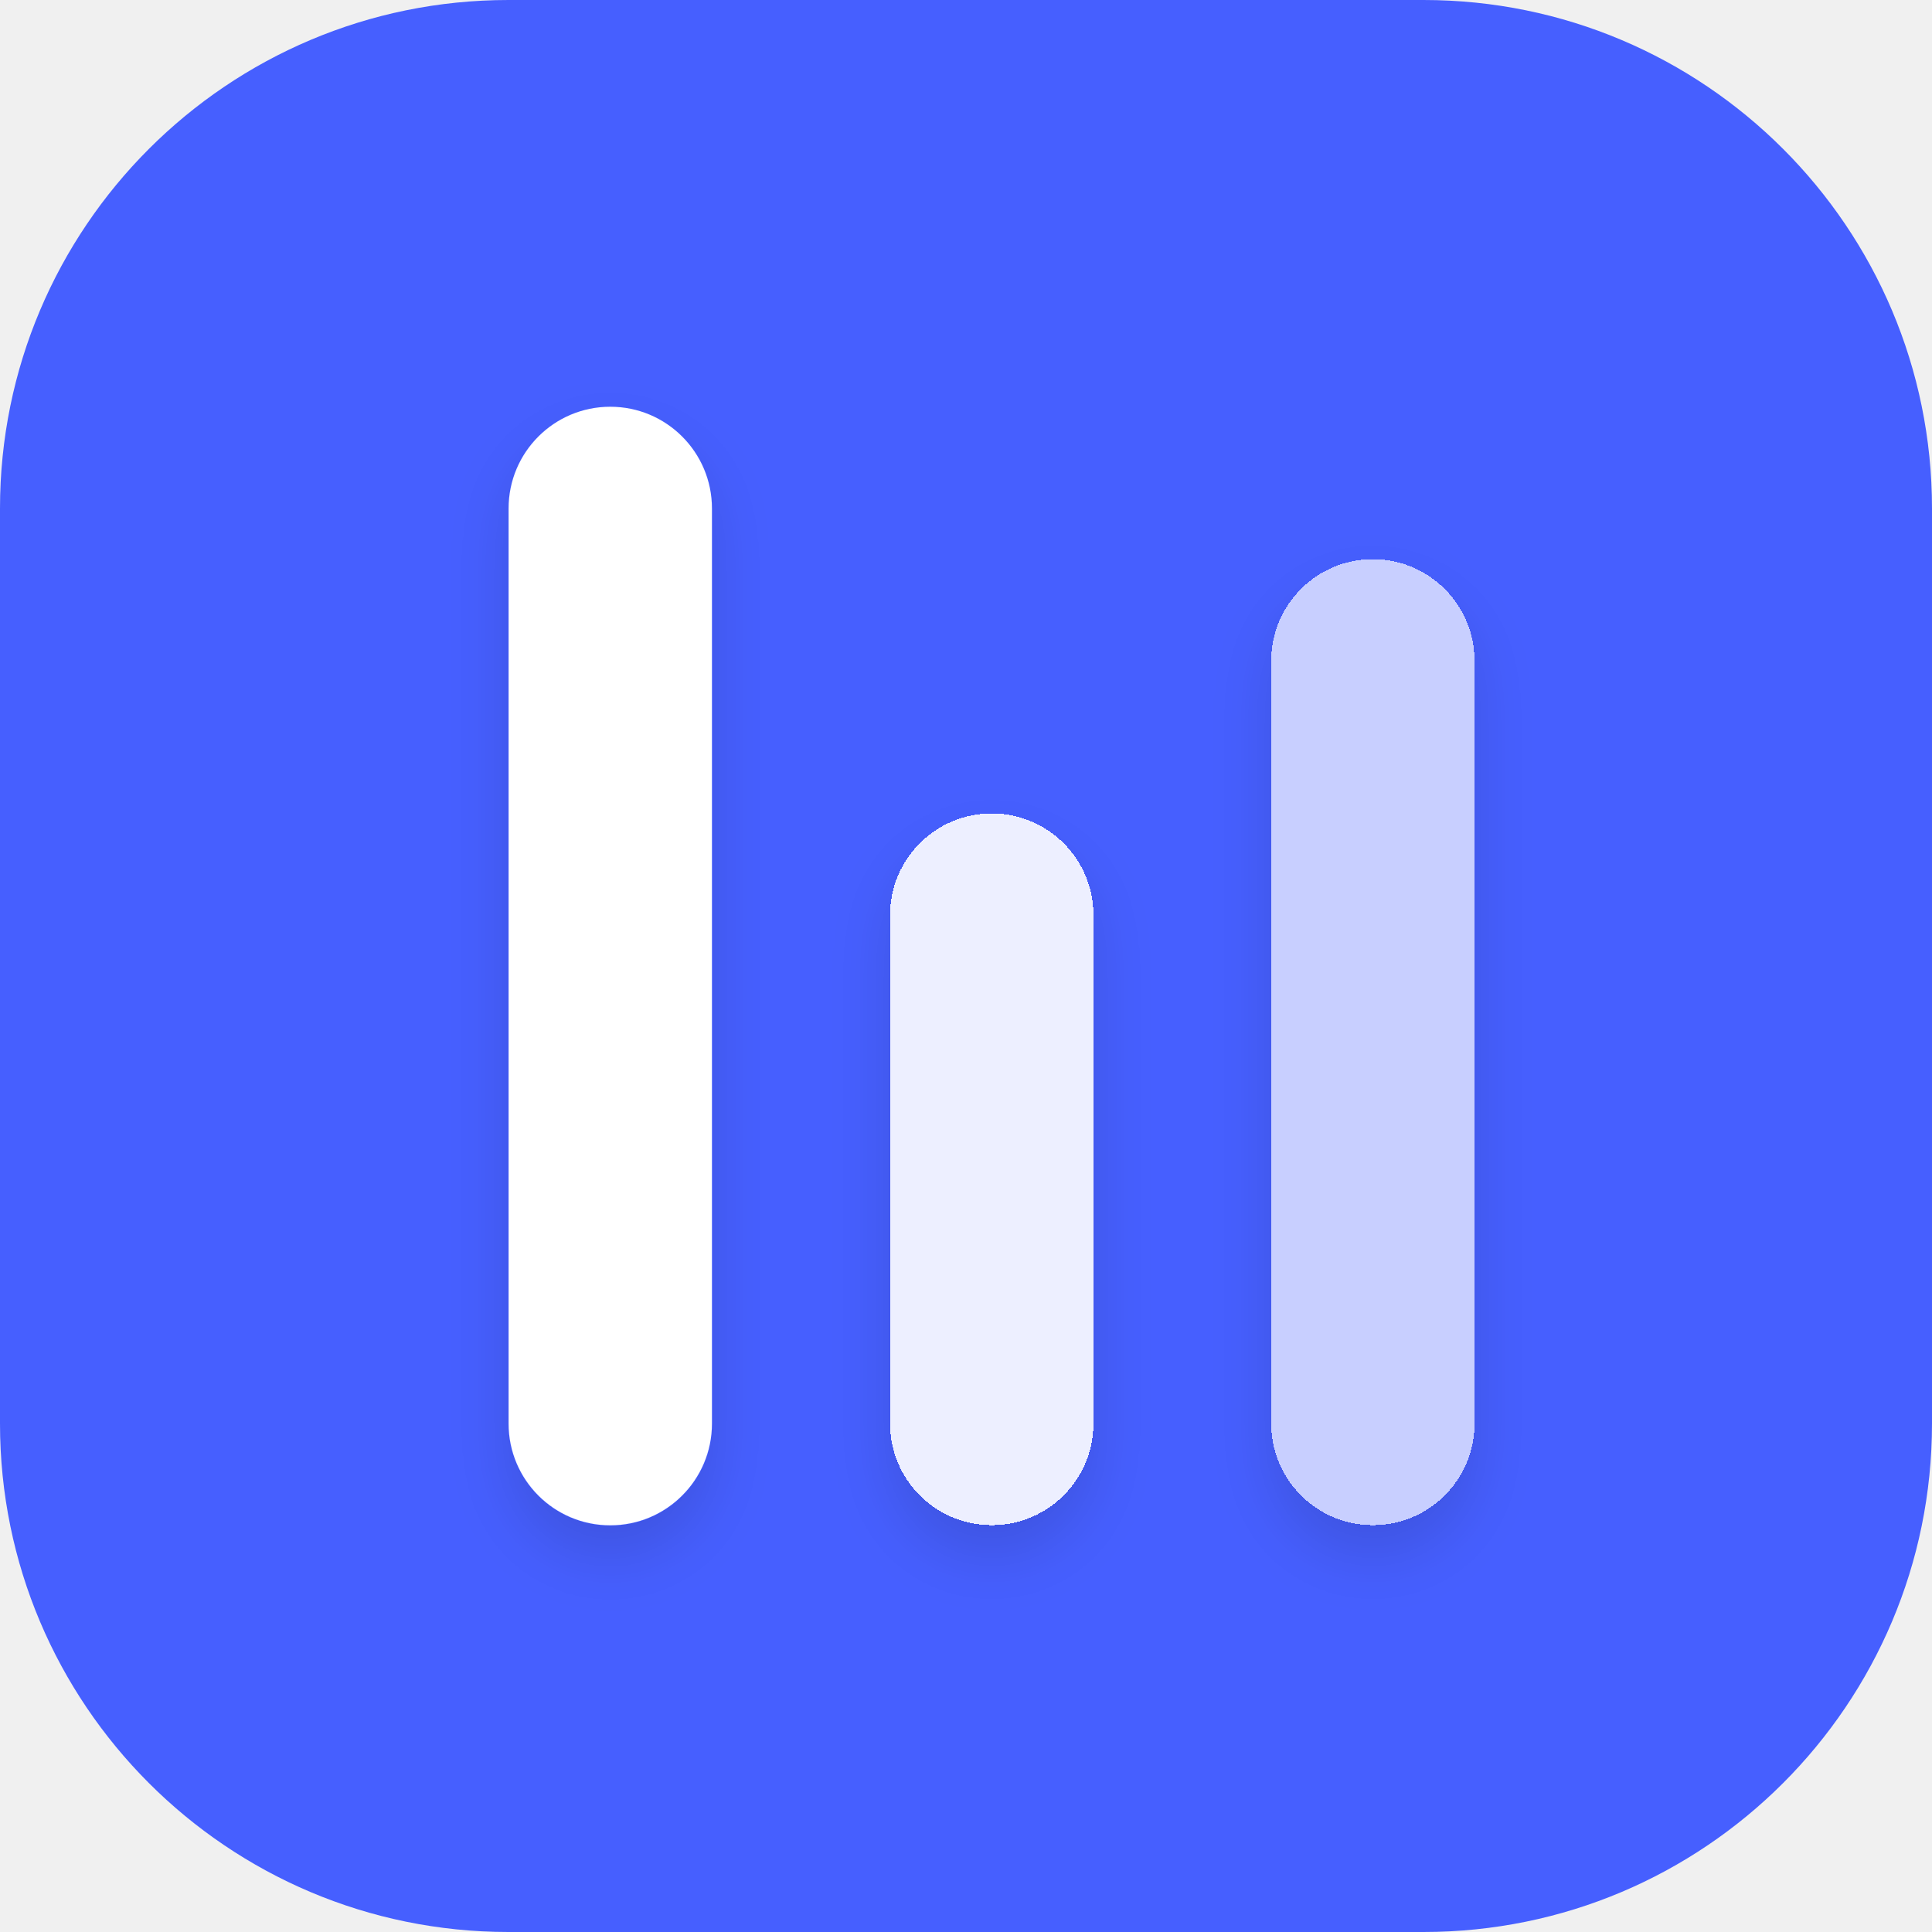
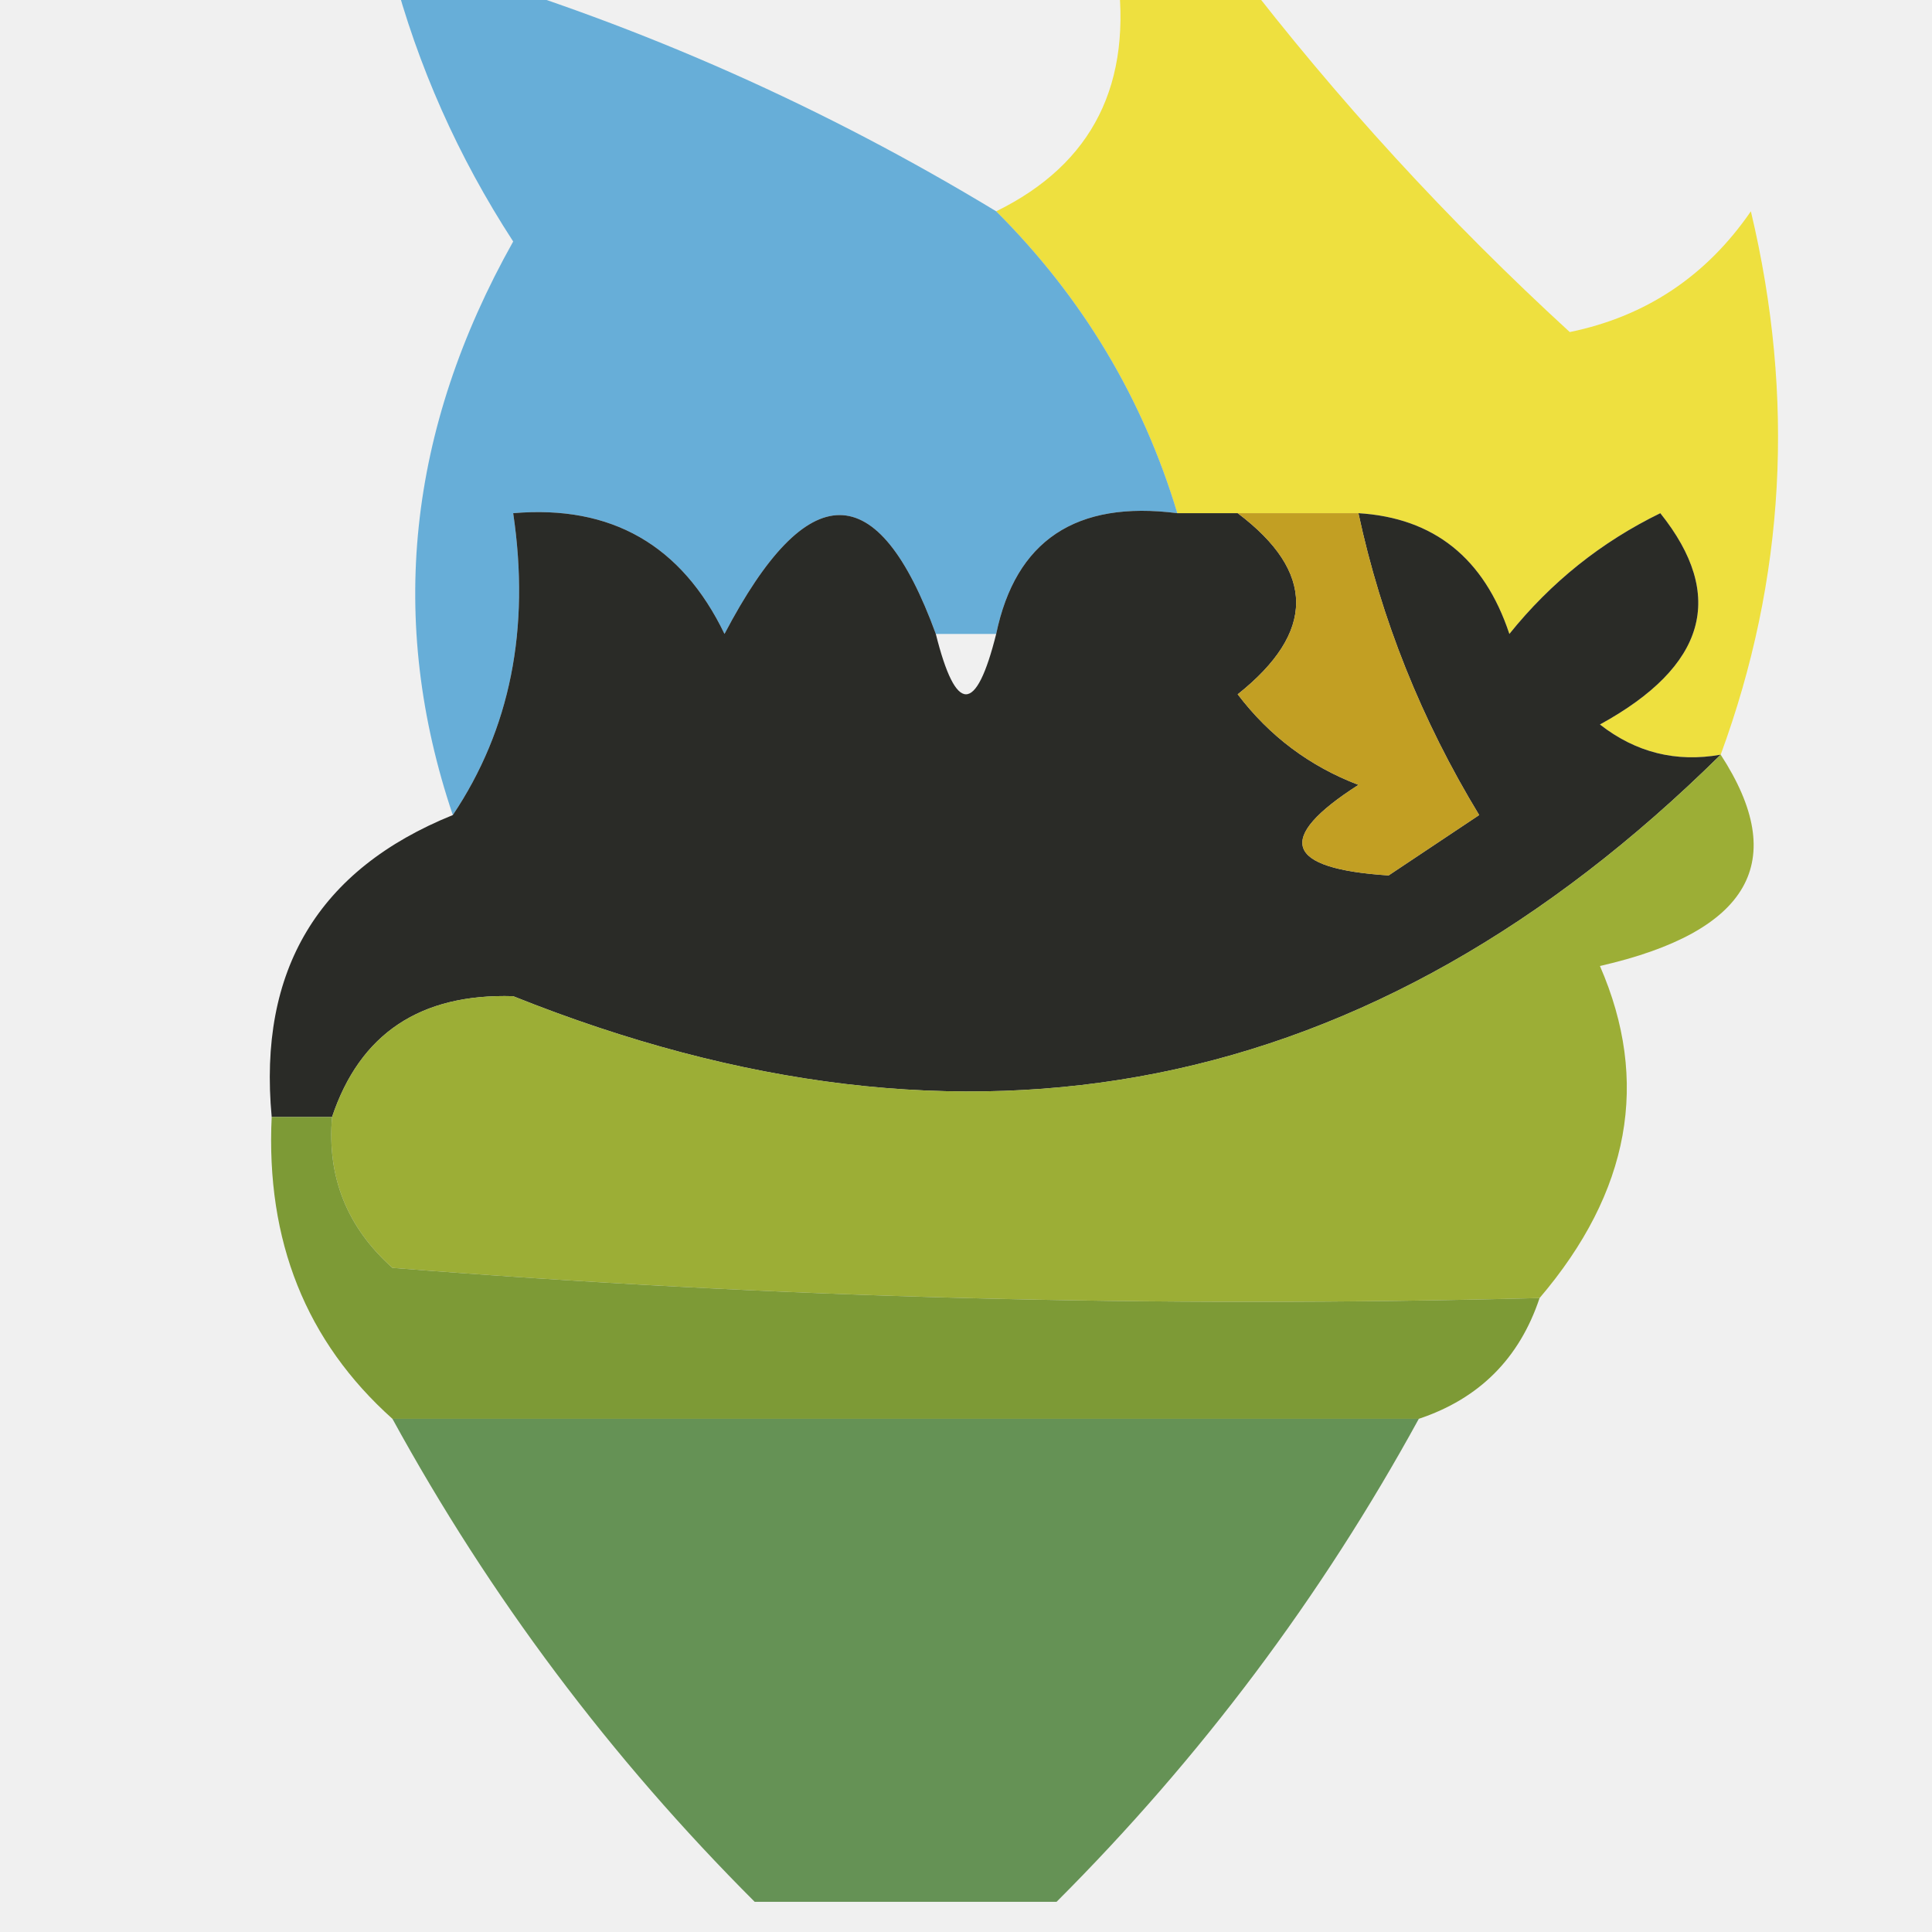
- <svg xmlns="http://www.w3.org/2000/svg" width="32" height="32" viewBox="0 0 32 32" fill="none">
-   <path d="M0 8.421C0 3.77 3.77 0 8.421 0H23.579C28.23 0 32 3.77 32 8.421V23.579C32 28.23 28.23 32 23.579 32H8.421C3.77 32 0 28.23 0 23.579V8.421Z" fill="#465FFF" />
-   <g filter="url(#filter0_d_1884_16361)">
-     <path d="M8.424 8.422C8.424 7.491 9.178 6.737 10.108 6.737C11.038 6.737 11.792 7.491 11.792 8.422V23.579C11.792 24.51 11.038 25.264 10.108 25.264C9.178 25.264 8.424 24.51 8.424 23.579V8.422Z" fill="white" />
+ <svg xmlns="http://www.w3.org/2000/svg" version="1.1" width="32px" height="32px" style="shape-rendering:geometricPrecision; text-rendering:geometricPrecision; image-rendering:optimizeQuality; fill-rule:evenodd; clip-rule:evenodd">
+   <g>
+     <path style="opacity:0.77" fill="#eddb0b" d="M 18.5,-0.5 C 19.167,-0.5 19.833,-0.5 20.5,-0.5C 22.15,1.651 23.983,3.651 26,5.5C 27.261,5.241 28.261,4.574 29,3.5C 29.736,6.592 29.569,9.592 28.5,12.5C 27.761,12.631 27.094,12.464 26.5,12C 28.26,11.035 28.594,9.868 27.5,8.5C 26.522,8.977 25.689,9.643 25,10.5C 24.583,9.244 23.75,8.577 22.5,8.5C 21.833,8.5 21.167,8.5 20.5,8.5C 20.167,8.5 19.833,8.5 19.5,8.5C 18.925,6.589 17.925,4.922 16.5,3.5C 18.104,2.713 18.771,1.38 18.5,-0.5 Z" />
  </g>
-   <g filter="url(#filter1_d_1884_16361)">
-     <path d="M14.742 15.157C14.742 14.227 15.496 13.473 16.426 13.473C17.357 13.473 18.111 14.227 18.111 15.157V23.578C18.111 24.508 17.357 25.262 16.426 25.262C15.496 25.262 14.742 24.508 14.742 23.578V15.157Z" fill="white" fill-opacity="0.9" shape-rendering="crispEdges" />
+   <g>
+     <path style="opacity:0.695" fill="#2b92ce" d="M 6.5,-0.5 C 6.833,-0.5 7.167,-0.5 7.5,-0.5C 10.655,0.442 13.655,1.776 16.5,3.5C 17.925,4.922 18.925,6.589 19.5,8.5C 17.821,8.285 16.821,8.952 16.5,10.5C 16.167,10.5 15.833,10.5 15.5,10.5C 14.542,7.875 13.376,7.875 12,10.5C 11.29,9.027 10.124,8.36 8.5,8.5C 8.784,10.415 8.451,12.081 7.5,13.5C 6.415,10.287 6.748,7.12 8.5,4C 7.586,2.594 6.92,1.094 6.5,-0.5 Z" />
  </g>
-   <g filter="url(#filter2_d_1884_16361)">
-     <path d="M21.055 10.946C21.055 10.016 21.809 9.262 22.739 9.262C23.669 9.262 24.423 10.016 24.423 10.946V23.578C24.423 24.508 23.669 25.262 22.739 25.262C21.809 25.262 21.055 24.508 21.055 23.578V10.946Z" fill="white" fill-opacity="0.7" shape-rendering="crispEdges" />
+   <g>
+     <path style="opacity:0.879" fill="#10110d" d="M 15.5,10.5 C 15.833,11.833 16.167,11.833 16.5,10.5C 16.821,8.952 17.821,8.285 19.5,8.5C 19.833,8.5 20.167,8.5 20.5,8.5C 21.791,9.473 21.791,10.473 20.5,11.5C 21.025,12.192 21.692,12.692 22.5,13C 21.112,13.889 21.279,14.389 23,14.5C 23.5,14.167 24,13.833 24.5,13.5C 23.544,11.925 22.877,10.258 22.5,8.5C 23.75,8.577 24.583,9.244 25,10.5C 25.689,9.643 26.522,8.977 27.5,8.5C 28.594,9.868 28.26,11.035 26.5,12C 27.094,12.464 27.761,12.631 28.5,12.5C 22.735,18.196 16.068,19.53 8.5,16.5C 6.962,16.453 5.962,17.12 5.5,18.5C 5.167,18.5 4.833,18.5 4.5,18.5C 4.273,16.067 5.273,14.401 7.5,13.5C 8.451,12.081 8.784,10.415 8.5,8.5C 10.124,8.36 11.29,9.027 12,10.5C 13.376,7.875 14.542,7.875 15.5,10.5 Z" />
  </g>
-   <defs>
-     <filter id="filter0_d_1884_16361" x="7.424" y="6.237" width="5.368" height="20.526" filterUnits="userSpaceOnUse" color-interpolation-filters="sRGB">
-       <feFlood flood-opacity="0" result="BackgroundImageFix" />
-       <feColorMatrix in="SourceAlpha" type="matrix" values="0 0 0 0 0 0 0 0 0 0 0 0 0 0 0 0 0 0 127 0" result="hardAlpha" />
-       <feOffset dy="0.5" />
-       <feGaussianBlur stdDeviation="0.5" />
-       <feComposite in2="hardAlpha" operator="out" />
-       <feColorMatrix type="matrix" values="0 0 0 0 0 0 0 0 0 0 0 0 0 0 0 0 0 0 0.12 0" />
-       <feBlend mode="normal" in2="BackgroundImageFix" result="effect1_dropShadow_1884_16361" />
-       <feBlend mode="normal" in="SourceGraphic" in2="effect1_dropShadow_1884_16361" result="shape" />
-     </filter>
-     <filter id="filter1_d_1884_16361" x="13.742" y="12.973" width="5.368" height="13.789" filterUnits="userSpaceOnUse" color-interpolation-filters="sRGB">
-       <feFlood flood-opacity="0" result="BackgroundImageFix" />
-       <feColorMatrix in="SourceAlpha" type="matrix" values="0 0 0 0 0 0 0 0 0 0 0 0 0 0 0 0 0 0 127 0" result="hardAlpha" />
-       <feOffset dy="0.5" />
-       <feGaussianBlur stdDeviation="0.5" />
-       <feComposite in2="hardAlpha" operator="out" />
-       <feColorMatrix type="matrix" values="0 0 0 0 0 0 0 0 0 0 0 0 0 0 0 0 0 0 0.12 0" />
-       <feBlend mode="normal" in2="BackgroundImageFix" result="effect1_dropShadow_1884_16361" />
-       <feBlend mode="normal" in="SourceGraphic" in2="effect1_dropShadow_1884_16361" result="shape" />
-     </filter>
-     <filter id="filter2_d_1884_16361" x="20.055" y="8.762" width="5.368" height="18" filterUnits="userSpaceOnUse" color-interpolation-filters="sRGB">
-       <feFlood flood-opacity="0" result="BackgroundImageFix" />
-       <feColorMatrix in="SourceAlpha" type="matrix" values="0 0 0 0 0 0 0 0 0 0 0 0 0 0 0 0 0 0 127 0" result="hardAlpha" />
-       <feOffset dy="0.5" />
-       <feGaussianBlur stdDeviation="0.5" />
-       <feComposite in2="hardAlpha" operator="out" />
-       <feColorMatrix type="matrix" values="0 0 0 0 0 0 0 0 0 0 0 0 0 0 0 0 0 0 0.12 0" />
-       <feBlend mode="normal" in2="BackgroundImageFix" result="effect1_dropShadow_1884_16361" />
-       <feBlend mode="normal" in="SourceGraphic" in2="effect1_dropShadow_1884_16361" result="shape" />
-     </filter>
-   </defs>
+   <g>
+     <path style="opacity:0.867" fill="#bb9203" d="M 20.5,8.5 C 21.167,8.5 21.833,8.5 22.5,8.5C 22.877,10.258 23.544,11.925 24.5,13.5C 24,13.833 23.5,14.167 23,14.5C 21.279,14.389 21.112,13.889 22.5,13C 21.692,12.692 21.025,12.192 20.5,11.5C 21.791,10.473 21.791,9.473 20.5,8.5 Z" />
+   </g>
+   <g>
+     <path style="opacity:0.884" fill="#92a61e" d="M 28.5,12.5 C 29.65,14.267 28.983,15.433 26.5,16C 27.332,17.909 26.998,19.742 25.5,21.5C 19.158,21.666 12.825,21.5 6.5,21C 5.748,20.329 5.414,19.496 5.5,18.5C 5.962,17.12 6.962,16.453 8.5,16.5C 16.068,19.53 22.735,18.196 28.5,12.5 Z" />
+   </g>
+   <g>
+     <path style="opacity:0.928" fill="#749328" d="M 4.5,18.5 C 4.833,18.5 5.167,18.5 5.5,18.5C 5.414,19.496 5.748,20.329 6.5,21C 12.825,21.5 19.158,21.666 25.5,21.5C 25.167,22.5 24.5,23.167 23.5,23.5C 17.833,23.5 12.167,23.5 6.5,23.5C 5.069,22.22 4.402,20.553 4.5,18.5 Z" />
+   </g>
+   <g>
+     <path style="opacity:0.81" fill="#457c31" d="M 6.5,23.5 C 12.167,23.5 17.833,23.5 23.5,23.5C 21.885,26.45 19.885,29.116 17.5,31.5C 15.833,31.5 14.167,31.5 12.5,31.5C 10.115,29.116 8.115,26.45 6.5,23.5 Z" />
+   </g>
</svg>
